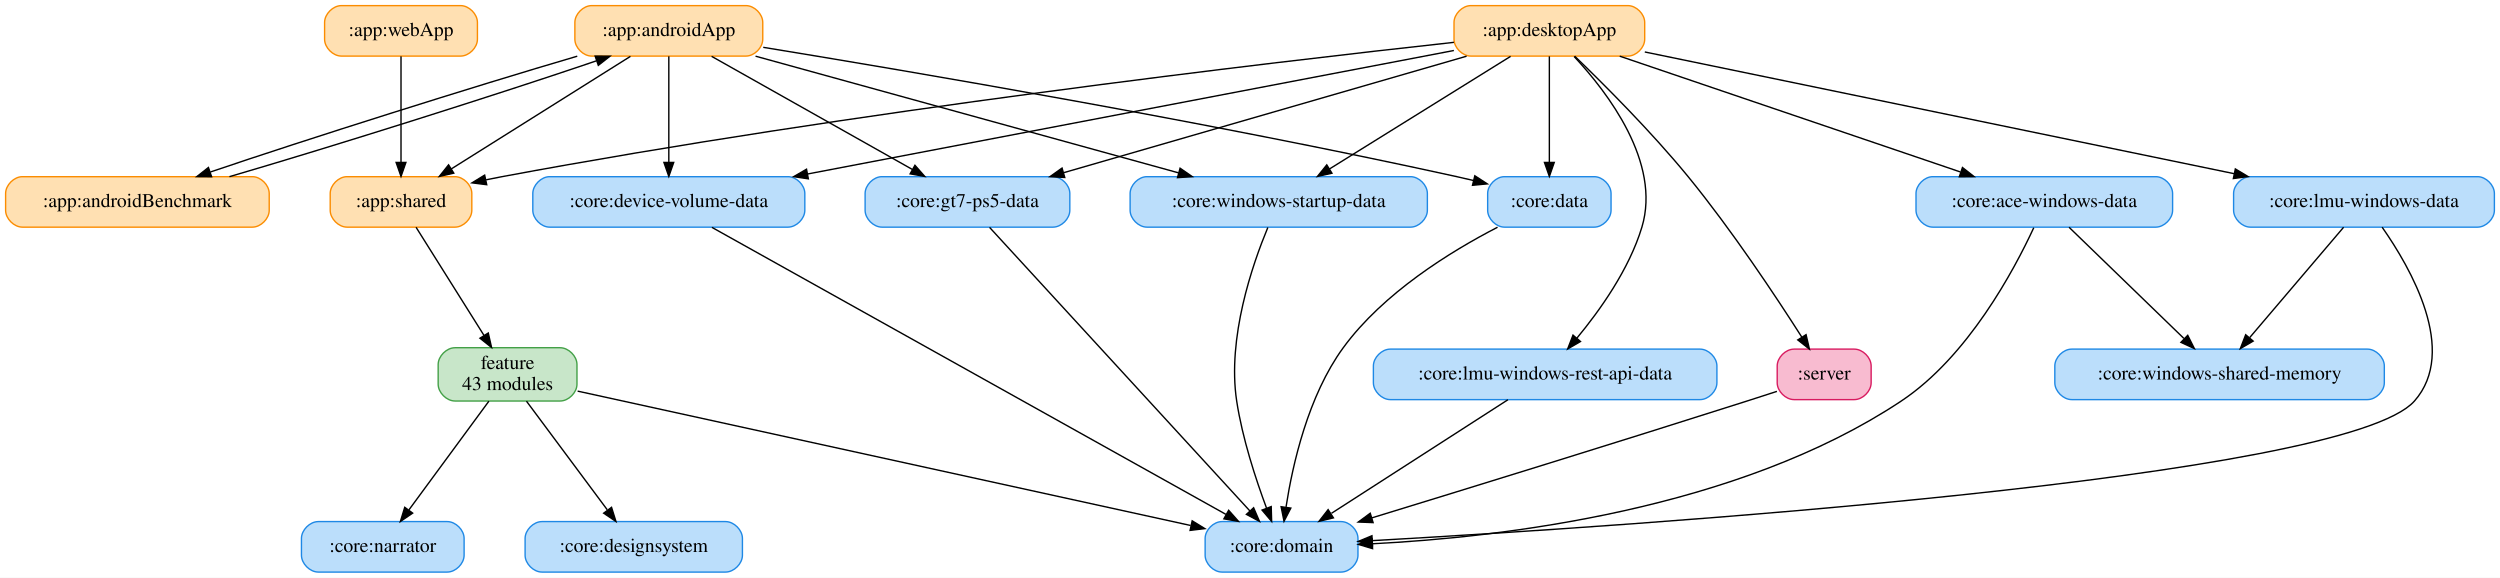
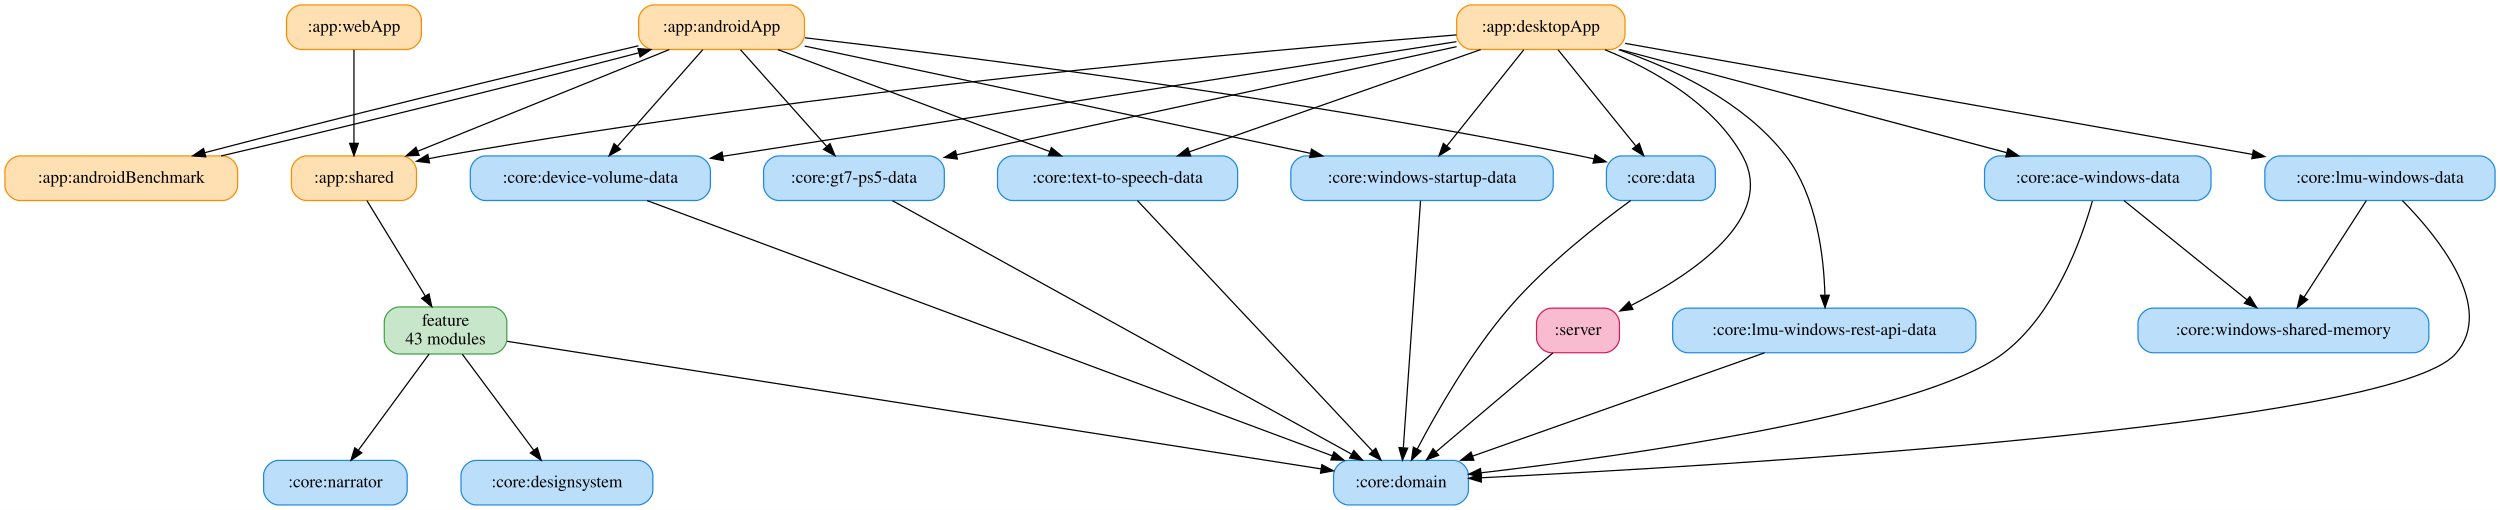
- <svg xmlns="http://www.w3.org/2000/svg" width="1783pt" height="412pt" viewBox="0.00 0.00 1783.00 412.00">
+ <svg xmlns="http://www.w3.org/2000/svg" width="2020pt" height="412pt" viewBox="0.00 0.00 2020.00 412.00">
  <g id="graph0" class="graph" transform="scale(1 1) rotate(0) translate(4 408)">
-     <polygon fill="white" stroke="transparent" points="-4,4 -4,-408 1779,-408 1779,4 -4,4" />
+     <polygon fill="white" stroke="transparent" points="-4,4 -4,-408 2016,-408 2016,4 -4,4" />
    <g id="node1" class="node">
-       <path fill="#ffe0b2" stroke="#fb8c00" d="M528,-404C528,-404 418,-404 418,-404 412,-404 406,-398 406,-392 406,-392 406,-380 406,-380 406,-374 412,-368 418,-368 418,-368 528,-368 528,-368 534,-368 540,-374 540,-380 540,-380 540,-392 540,-392 540,-398 534,-404 528,-404" />
-       <text text-anchor="middle" x="473" y="-382.3" font-family="Times,serif" font-size="14.00">:app:androidApp</text>
+       <path fill="#ffe0b2" stroke="#fb8c00" d="M634,-404C634,-404 524,-404 524,-404 518,-404 512,-398 512,-392 512,-392 512,-380 512,-380 512,-374 518,-368 524,-368 524,-368 634,-368 634,-368 640,-368 646,-374 646,-380 646,-380 646,-392 646,-392 646,-398 640,-404 634,-404" />
+       <text text-anchor="middle" x="579" y="-382.3" font-family="Times,serif" font-size="14.00">:app:androidApp</text>
    </g>
    <g id="node2" class="node">
      <path fill="#ffe0b2" stroke="#fb8c00" d="M176,-282C176,-282 12,-282 12,-282 6,-282 0,-276 0,-270 0,-270 0,-258 0,-258 0,-252 6,-246 12,-246 12,-246 176,-246 176,-246 182,-246 188,-252 188,-258 188,-258 188,-270 188,-270 188,-276 182,-282 176,-282" />
      <text text-anchor="middle" x="94" y="-260.3" font-family="Times,serif" font-size="14.00">:app:androidBenchmark</text>
    </g>
    <g id="edge1" class="edge">
-       <path fill="none" stroke="black" d="M407.7,-367.93C333.41,-346.16 214.38,-308.56 146.03,-285.33" />
-       <polygon fill="black" stroke="black" points="146.92,-281.93 136.33,-282.01 144.65,-288.55 146.92,-281.93" />
+       <path fill="none" stroke="black" d="M511.86,-371C419.27,-349.67 254.28,-308.97 161.52,-284.68" />
+       <polygon fill="black" stroke="black" points="162.24,-281.25 151.68,-282.09 160.46,-288.02 162.24,-281.25" />
    </g>
    <g id="node4" class="node">
      <path fill="#ffe0b2" stroke="#fb8c00" d="M320.5,-282C320.5,-282 243.5,-282 243.5,-282 237.5,-282 231.5,-276 231.5,-270 231.5,-270 231.5,-258 231.5,-258 231.5,-252 237.5,-246 243.5,-246 243.5,-246 320.5,-246 320.5,-246 326.5,-246 332.5,-252 332.5,-258 332.5,-258 332.5,-270 332.5,-270 332.5,-276 326.5,-282 320.5,-282" />
      <text text-anchor="middle" x="282" y="-260.3" font-family="Times,serif" font-size="14.00">:app:shared</text>
    </g>
    <g id="edge2" class="edge">
-       <path fill="none" stroke="black" d="M445.63,-367.81C412.02,-346.69 354.91,-310.81 317.82,-287.51" />
-       <polygon fill="black" stroke="black" points="319.64,-284.52 309.31,-282.16 315.92,-290.44 319.64,-284.52" />
+       <path fill="none" stroke="black" d="M536.76,-367.93C483.21,-346.3 390.94,-309.02 333.37,-285.76" />
+       <polygon fill="black" stroke="black" points="334.67,-282.51 324.09,-282.01 332.05,-289 334.67,-282.51" />
    </g>
    <g id="node7" class="node">
-       <path fill="#bbdefb" stroke="#1e88e5" d="M1133,-282C1133,-282 1069,-282 1069,-282 1063,-282 1057,-276 1057,-270 1057,-270 1057,-258 1057,-258 1057,-252 1063,-246 1069,-246 1069,-246 1133,-246 1133,-246 1139,-246 1145,-252 1145,-258 1145,-258 1145,-270 1145,-270 1145,-276 1139,-282 1133,-282" />
-       <text text-anchor="middle" x="1101" y="-260.3" font-family="Times,serif" font-size="14.00">:core:data</text>
+       <path fill="#bbdefb" stroke="#1e88e5" d="M1370,-282C1370,-282 1306,-282 1306,-282 1300,-282 1294,-276 1294,-270 1294,-270 1294,-258 1294,-258 1294,-252 1300,-246 1306,-246 1306,-246 1370,-246 1370,-246 1376,-246 1382,-252 1382,-258 1382,-258 1382,-270 1382,-270 1382,-276 1376,-282 1370,-282" />
+       <text text-anchor="middle" x="1338" y="-260.3" font-family="Times,serif" font-size="14.00">:core:data</text>
    </g>
    <g id="edge3" class="edge">
-       <path fill="none" stroke="black" d="M540.35,-374.24C646.13,-356.99 857.48,-321.08 1035,-282 1038.85,-281.15 1042.83,-280.24 1046.82,-279.28" />
-       <polygon fill="black" stroke="black" points="1047.84,-282.64 1056.73,-276.86 1046.18,-275.84 1047.84,-282.64" />
+       <path fill="none" stroke="black" d="M646.42,-377.46C770.93,-362.99 1045.06,-328.58 1273,-282 1276.58,-281.27 1280.26,-280.46 1283.96,-279.61" />
+       <polygon fill="black" stroke="black" points="1284.84,-283 1293.74,-277.26 1283.2,-276.19 1284.84,-283" />
    </g>
    <g id="node9" class="node">
      <path fill="#bbdefb" stroke="#1e88e5" d="M558,-282C558,-282 388,-282 388,-282 382,-282 376,-276 376,-270 376,-270 376,-258 376,-258 376,-252 382,-246 388,-246 388,-246 558,-246 558,-246 564,-246 570,-252 570,-258 570,-258 570,-270 570,-270 570,-276 564,-282 558,-282" />
      <text text-anchor="middle" x="473" y="-260.3" font-family="Times,serif" font-size="14.00">:core:device-volume-data</text>
    </g>
    <g id="edge4" class="edge">
-       <path fill="none" stroke="black" d="M473,-367.81C473,-348.11 473,-315.58 473,-292.39" />
-       <polygon fill="black" stroke="black" points="476.5,-292.16 473,-282.16 469.5,-292.16 476.5,-292.16" />
+       <path fill="none" stroke="black" d="M563.81,-367.81C545.79,-347.4 515.59,-313.21 495,-289.91" />
+       <polygon fill="black" stroke="black" points="497.4,-287.34 488.16,-282.16 492.16,-291.97 497.4,-287.34" />
    </g>
    <g id="node11" class="node">
      <path fill="#bbdefb" stroke="#1e88e5" d="M747,-282C747,-282 625,-282 625,-282 619,-282 613,-276 613,-270 613,-270 613,-258 613,-258 613,-252 619,-246 625,-246 625,-246 747,-246 747,-246 753,-246 759,-252 759,-258 759,-258 759,-270 759,-270 759,-276 753,-282 747,-282" />
      <text text-anchor="middle" x="686" y="-260.3" font-family="Times,serif" font-size="14.00">:core:gt7-ps5-data</text>
    </g>
    <g id="edge5" class="edge">
-       <path fill="none" stroke="black" d="M503.52,-367.81C541.16,-346.6 605.23,-310.5 646.57,-287.21" />
-       <polygon fill="black" stroke="black" points="648.54,-290.12 655.54,-282.16 645.11,-284.02 648.54,-290.12" />
-     </g>
-     <g id="node16" class="node">
-       <path fill="#bbdefb" stroke="#1e88e5" d="M1002,-282C1002,-282 814,-282 814,-282 808,-282 802,-276 802,-270 802,-270 802,-258 802,-258 802,-252 808,-246 814,-246 814,-246 1002,-246 1002,-246 1008,-246 1014,-252 1014,-258 1014,-258 1014,-270 1014,-270 1014,-276 1008,-282 1002,-282" />
-       <text text-anchor="middle" x="908" y="-260.3" font-family="Times,serif" font-size="14.00">:core:windows-startup-data</text>
+       <path fill="none" stroke="black" d="M594.33,-367.81C612.53,-347.4 643.01,-313.21 663.79,-289.91" />
+       <polygon fill="black" stroke="black" points="666.66,-291.95 670.7,-282.16 661.43,-287.3 666.66,-291.95" />
+     </g>
+     <g id="node15" class="node">
+       <path fill="#bbdefb" stroke="#1e88e5" d="M984,-282C984,-282 814,-282 814,-282 808,-282 802,-276 802,-270 802,-270 802,-258 802,-258 802,-252 808,-246 814,-246 814,-246 984,-246 984,-246 990,-246 996,-252 996,-258 996,-258 996,-270 996,-270 996,-276 990,-282 984,-282" />
+       <text text-anchor="middle" x="899" y="-260.3" font-family="Times,serif" font-size="14.00">:core:text-to-speech-data</text>
    </g>
    <g id="edge6" class="edge">
-       <path fill="none" stroke="black" d="M534.86,-367.93C614.51,-345.96 752.63,-307.86 836.63,-284.69" />
-       <polygon fill="black" stroke="black" points="837.64,-288.04 846.35,-282.01 835.78,-281.29 837.64,-288.04" />
+       <path fill="none" stroke="black" d="M624.51,-367.93C682.33,-346.25 782.03,-308.86 844.03,-285.61" />
+       <polygon fill="black" stroke="black" points="845.51,-288.8 853.65,-282.01 843.06,-282.24 845.51,-288.8" />
+     </g>
+     <g id="node17" class="node">
+       <path fill="#bbdefb" stroke="#1e88e5" d="M1239,-282C1239,-282 1051,-282 1051,-282 1045,-282 1039,-276 1039,-270 1039,-270 1039,-258 1039,-258 1039,-252 1045,-246 1051,-246 1051,-246 1239,-246 1239,-246 1245,-246 1251,-252 1251,-258 1251,-258 1251,-270 1251,-270 1251,-276 1245,-282 1239,-282" />
+       <text text-anchor="middle" x="1145" y="-260.3" font-family="Times,serif" font-size="14.00">:core:windows-startup-data</text>
    </g>
    <g id="edge7" class="edge">
-       <path fill="none" stroke="black" d="M159.64,-282.01C234.11,-303.75 353.17,-341.36 421.36,-364.61" />
-       <polygon fill="black" stroke="black" points="420.45,-368 431.05,-367.93 422.72,-361.38 420.45,-368" />
+       <path fill="none" stroke="black" d="M646.15,-370.76C747.77,-349.22 940.8,-308.29 1054.65,-284.16" />
+       <polygon fill="black" stroke="black" points="1055.68,-287.51 1064.74,-282.02 1054.23,-280.67 1055.68,-287.51" />
+     </g>
+     <g id="edge8" class="edge">
+       <path fill="none" stroke="black" d="M174.67,-282.01C269.3,-303.97 423.74,-342.13 512.06,-365.32" />
+       <polygon fill="black" stroke="black" points="511.41,-368.77 521.97,-367.93 513.19,-362 511.41,-368.77" />
    </g>
    <g id="node3" class="node">
-       <path fill="#ffe0b2" stroke="#fb8c00" d="M1157,-404C1157,-404 1045,-404 1045,-404 1039,-404 1033,-398 1033,-392 1033,-392 1033,-380 1033,-380 1033,-374 1039,-368 1045,-368 1045,-368 1157,-368 1157,-368 1163,-368 1169,-374 1169,-380 1169,-380 1169,-392 1169,-392 1169,-398 1163,-404 1157,-404" />
-       <text text-anchor="middle" x="1101" y="-382.3" font-family="Times,serif" font-size="14.00">:app:desktopApp</text>
-     </g>
-     <g id="edge8" class="edge">
-       <path fill="none" stroke="black" d="M1032.93,-377.8C901.21,-363.4 602.54,-328.37 354,-282 350.31,-281.31 346.53,-280.56 342.72,-279.77" />
-       <polygon fill="black" stroke="black" points="343.13,-276.27 332.62,-277.59 341.65,-283.12 343.13,-276.27" />
+       <path fill="#ffe0b2" stroke="#fb8c00" d="M1297,-404C1297,-404 1185,-404 1185,-404 1179,-404 1173,-398 1173,-392 1173,-392 1173,-380 1173,-380 1173,-374 1179,-368 1185,-368 1185,-368 1297,-368 1297,-368 1303,-368 1309,-374 1309,-380 1309,-380 1309,-392 1309,-392 1309,-398 1303,-404 1297,-404" />
+       <text text-anchor="middle" x="1241" y="-382.3" font-family="Times,serif" font-size="14.00">:app:desktopApp</text>
+     </g>
+     <g id="edge9" class="edge">
+       <path fill="none" stroke="black" d="M1172.73,-379.8C1023.45,-367.82 657.1,-335.19 354,-282 350.3,-281.35 346.51,-280.63 342.7,-279.86" />
+       <polygon fill="black" stroke="black" points="343.1,-276.37 332.59,-277.72 341.65,-283.22 343.1,-276.37" />
    </g>
    <g id="node6" class="node">
-       <path fill="#bbdefb" stroke="#1e88e5" d="M1533.5,-282C1533.5,-282 1374.5,-282 1374.5,-282 1368.5,-282 1362.5,-276 1362.5,-270 1362.5,-270 1362.5,-258 1362.5,-258 1362.5,-252 1368.5,-246 1374.5,-246 1374.5,-246 1533.5,-246 1533.5,-246 1539.5,-246 1545.5,-252 1545.5,-258 1545.5,-258 1545.5,-270 1545.5,-270 1545.5,-276 1539.5,-282 1533.5,-282" />
-       <text text-anchor="middle" x="1454" y="-260.3" font-family="Times,serif" font-size="14.00">:core:ace-windows-data</text>
-     </g>
-     <g id="edge9" class="edge">
-       <path fill="none" stroke="black" d="M1151.2,-367.93C1215.24,-346.16 1325.87,-308.56 1394.21,-285.33" />
-       <polygon fill="black" stroke="black" points="1395.63,-288.54 1403.97,-282.01 1393.38,-281.91 1395.63,-288.54" />
+       <path fill="#bbdefb" stroke="#1e88e5" d="M1770.5,-282C1770.5,-282 1611.5,-282 1611.5,-282 1605.5,-282 1599.5,-276 1599.5,-270 1599.5,-270 1599.5,-258 1599.5,-258 1599.5,-252 1605.5,-246 1611.5,-246 1611.5,-246 1770.5,-246 1770.5,-246 1776.5,-246 1782.5,-252 1782.5,-258 1782.5,-258 1782.5,-270 1782.5,-270 1782.5,-276 1776.5,-282 1770.5,-282" />
+       <text text-anchor="middle" x="1691" y="-260.3" font-family="Times,serif" font-size="14.00">:core:ace-windows-data</text>
    </g>
    <g id="edge10" class="edge">
-       <path fill="none" stroke="black" d="M1101,-367.81C1101,-348.11 1101,-315.58 1101,-292.39" />
-       <polygon fill="black" stroke="black" points="1104.5,-292.16 1101,-282.16 1097.5,-292.16 1104.5,-292.16" />
+       <path fill="none" stroke="black" d="M1305,-367.93C1387.47,-345.94 1530.56,-307.78 1617.44,-284.62" />
+       <polygon fill="black" stroke="black" points="1618.46,-287.97 1627.22,-282.01 1616.66,-281.2 1618.46,-287.97" />
    </g>
    <g id="edge11" class="edge">
-       <path fill="none" stroke="black" d="M1032.9,-371.99C921.64,-350.73 700.46,-308.46 571.9,-283.9" />
-       <polygon fill="black" stroke="black" points="572.52,-280.45 562.04,-282.01 571.21,-287.33 572.52,-280.45" />
+       <path fill="none" stroke="black" d="M1254.9,-367.81C1271.32,-347.49 1298.79,-313.51 1317.62,-290.21" />
+       <polygon fill="black" stroke="black" points="1320.56,-292.14 1324.13,-282.16 1315.12,-287.74 1320.56,-292.14" />
    </g>
    <g id="edge12" class="edge">
-       <path fill="none" stroke="black" d="M1041.98,-367.93C966.23,-346.03 835.03,-308.09 754.82,-284.9" />
-       <polygon fill="black" stroke="black" points="755.39,-281.42 744.82,-282.01 753.45,-288.15 755.39,-281.42" />
+       <path fill="none" stroke="black" d="M1172.85,-374.35C1038.9,-353.42 740.46,-306.79 579.99,-281.72" />
+       <polygon fill="black" stroke="black" points="580.51,-278.26 570.09,-280.17 579.43,-285.17 580.51,-278.26" />
+     </g>
+     <g id="edge13" class="edge">
+       <path fill="none" stroke="black" d="M1172.95,-370.29C1071.05,-348.26 879.1,-306.75 769.08,-282.96" />
+       <polygon fill="black" stroke="black" points="769.53,-279.48 759.02,-280.79 768.05,-286.32 769.53,-279.48" />
    </g>
    <g id="node12" class="node">
-       <path fill="#bbdefb" stroke="#1e88e5" d="M1763,-282C1763,-282 1601,-282 1601,-282 1595,-282 1589,-276 1589,-270 1589,-270 1589,-258 1589,-258 1589,-252 1595,-246 1601,-246 1601,-246 1763,-246 1763,-246 1769,-246 1775,-252 1775,-258 1775,-258 1775,-270 1775,-270 1775,-276 1769,-282 1763,-282" />
-       <text text-anchor="middle" x="1682" y="-260.3" font-family="Times,serif" font-size="14.00">:core:lmu-windows-data</text>
-     </g>
-     <g id="edge13" class="edge">
-       <path fill="none" stroke="black" d="M1169.07,-370.94C1273.16,-349.44 1472.12,-308.35 1589.3,-284.15" />
-       <polygon fill="black" stroke="black" points="1590.25,-287.52 1599.33,-282.07 1588.83,-280.67 1590.25,-287.52" />
+       <path fill="#bbdefb" stroke="#1e88e5" d="M2000,-282C2000,-282 1838,-282 1838,-282 1832,-282 1826,-276 1826,-270 1826,-270 1826,-258 1826,-258 1826,-252 1832,-246 1838,-246 1838,-246 2000,-246 2000,-246 2006,-246 2012,-252 2012,-258 2012,-258 2012,-270 2012,-270 2012,-276 2006,-282 2000,-282" />
+       <text text-anchor="middle" x="1919" y="-260.3" font-family="Times,serif" font-size="14.00">:core:lmu-windows-data</text>
+     </g>
+     <g id="edge14" class="edge">
+       <path fill="none" stroke="black" d="M1309.11,-372.94C1428.4,-351.83 1675.74,-308.06 1816.02,-283.23" />
+       <polygon fill="black" stroke="black" points="1816.7,-286.66 1825.94,-281.47 1815.48,-279.77 1816.7,-286.66" />
    </g>
    <g id="node13" class="node">
-       <path fill="#bbdefb" stroke="#1e88e5" d="M1208.5,-159C1208.5,-159 987.5,-159 987.5,-159 981.5,-159 975.5,-153 975.5,-147 975.5,-147 975.5,-135 975.5,-135 975.5,-129 981.5,-123 987.5,-123 987.5,-123 1208.5,-123 1208.5,-123 1214.5,-123 1220.5,-129 1220.5,-135 1220.5,-135 1220.5,-147 1220.5,-147 1220.5,-153 1214.5,-159 1208.5,-159" />
-       <text text-anchor="middle" x="1098" y="-137.3" font-family="Times,serif" font-size="14.00">:core:lmu-windows-rest-api-data</text>
-     </g>
-     <g id="edge14" class="edge">
-       <path fill="none" stroke="black" d="M1118.67,-367.69C1142.61,-342.05 1180.88,-292.04 1167,-246 1157.93,-215.92 1136.99,-186.54 1120.54,-166.73" />
-       <polygon fill="black" stroke="black" points="1123.2,-164.44 1114.04,-159.11 1117.87,-168.99 1123.2,-164.44" />
+       <path fill="#bbdefb" stroke="#1e88e5" d="M1580.5,-159C1580.5,-159 1359.5,-159 1359.5,-159 1353.5,-159 1347.5,-153 1347.5,-147 1347.5,-147 1347.5,-135 1347.5,-135 1347.5,-129 1353.5,-123 1359.5,-123 1359.5,-123 1580.5,-123 1580.5,-123 1586.5,-123 1592.5,-129 1592.5,-135 1592.5,-135 1592.5,-147 1592.5,-147 1592.5,-153 1586.5,-159 1580.5,-159" />
+       <text text-anchor="middle" x="1470" y="-137.3" font-family="Times,serif" font-size="14.00">:core:lmu-windows-rest-api-data</text>
    </g>
    <g id="edge15" class="edge">
-       <path fill="none" stroke="black" d="M1073.35,-367.81C1039.38,-346.69 981.67,-310.81 944.2,-287.51" />
-       <polygon fill="black" stroke="black" points="945.94,-284.47 935.6,-282.16 942.25,-290.41 945.94,-284.47" />
-     </g>
-     <g id="node17" class="node">
-       <path fill="#f8bbd0" stroke="#d81b60" d="M1318.5,-159C1318.5,-159 1275.5,-159 1275.5,-159 1269.5,-159 1263.5,-153 1263.5,-147 1263.5,-147 1263.5,-135 1263.5,-135 1263.5,-129 1269.5,-123 1275.5,-123 1275.5,-123 1318.5,-123 1318.5,-123 1324.5,-123 1330.5,-129 1330.5,-135 1330.5,-135 1330.5,-147 1330.5,-147 1330.5,-153 1324.5,-159 1318.5,-159" />
-       <text text-anchor="middle" x="1297" y="-137.3" font-family="Times,serif" font-size="14.00">:server</text>
+       <path fill="none" stroke="black" d="M1303.9,-367.88C1348.25,-352.57 1405.5,-325.65 1439,-282 1464.11,-249.28 1469.7,-200.29 1470.52,-169.78" />
+       <polygon fill="black" stroke="black" points="1474.03,-169.48 1470.64,-159.44 1467.03,-169.4 1474.03,-169.48" />
    </g>
    <g id="edge16" class="edge">
-       <path fill="none" stroke="black" d="M1119.07,-367.93C1139.63,-348.12 1173.77,-314.06 1200,-282 1231.09,-244 1262.65,-196.41 1281,-167.64" />
-       <polygon fill="black" stroke="black" points="1284.08,-169.32 1286.47,-159 1278.17,-165.57 1284.08,-169.32" />
+       <path fill="none" stroke="black" d="M1192.36,-367.93C1130.32,-346.16 1023.13,-308.56 956.93,-285.33" />
+       <polygon fill="black" stroke="black" points="958.06,-282.02 947.47,-282.01 955.75,-288.62 958.06,-282.02" />
+     </g>
+     <g id="edge17" class="edge">
+       <path fill="none" stroke="black" d="M1227.25,-367.81C1210.99,-347.49 1183.81,-313.51 1165.17,-290.21" />
+       <polygon fill="black" stroke="black" points="1167.71,-287.78 1158.73,-282.16 1162.24,-292.16 1167.71,-287.78" />
    </g>
    <g id="node18" class="node">
-       <path fill="#c8e6c9" stroke="#43a047" d="M395.5,-160C395.5,-160 320.5,-160 320.5,-160 314.5,-160 308.5,-154 308.5,-148 308.5,-148 308.5,-134 308.5,-134 308.5,-128 314.5,-122 320.5,-122 320.5,-122 395.5,-122 395.5,-122 401.5,-122 407.5,-128 407.5,-134 407.5,-134 407.5,-148 407.5,-148 407.5,-154 401.5,-160 395.5,-160" />
-       <text text-anchor="middle" x="358" y="-144.8" font-family="Times,serif" font-size="14.00">feature</text>
-       <text text-anchor="middle" x="358" y="-129.8" font-family="Times,serif" font-size="14.00">43 modules</text>
-     </g>
-     <g id="edge17" class="edge">
-       <path fill="none" stroke="black" d="M292.73,-245.92C305.35,-225.82 326.47,-192.2 341.26,-168.66" />
-       <polygon fill="black" stroke="black" points="344.23,-170.51 346.58,-160.18 338.3,-166.78 344.23,-170.51" />
+       <path fill="#f8bbd0" stroke="#d81b60" d="M1292.5,-159C1292.5,-159 1249.5,-159 1249.5,-159 1243.5,-159 1237.5,-153 1237.5,-147 1237.5,-147 1237.5,-135 1237.5,-135 1237.5,-129 1243.5,-123 1249.5,-123 1249.5,-123 1292.5,-123 1292.5,-123 1298.5,-123 1304.5,-129 1304.5,-135 1304.5,-135 1304.5,-147 1304.5,-147 1304.5,-153 1298.5,-159 1292.5,-159" />
+       <text text-anchor="middle" x="1271" y="-137.3" font-family="Times,serif" font-size="14.00">:server</text>
+     </g>
+     <g id="edge18" class="edge">
+       <path fill="none" stroke="black" d="M1292.75,-367.84C1331.05,-352.1 1380.49,-324.66 1404,-282 1431.74,-231.66 1362.67,-185.95 1314.02,-161.25" />
+       <polygon fill="black" stroke="black" points="1315.41,-158.04 1304.9,-156.74 1312.31,-164.31 1315.41,-158.04" />
+     </g>
+     <g id="node19" class="node">
+       <path fill="#c8e6c9" stroke="#43a047" d="M393.5,-160C393.5,-160 318.5,-160 318.5,-160 312.5,-160 306.5,-154 306.5,-148 306.5,-148 306.5,-134 306.5,-134 306.5,-128 312.5,-122 318.5,-122 318.5,-122 393.5,-122 393.5,-122 399.5,-122 405.5,-128 405.5,-134 405.5,-134 405.5,-148 405.5,-148 405.5,-154 399.5,-160 393.5,-160" />
+       <text text-anchor="middle" x="356" y="-144.8" font-family="Times,serif" font-size="14.00">feature</text>
+       <text text-anchor="middle" x="356" y="-129.8" font-family="Times,serif" font-size="14.00">43 modules</text>
+     </g>
+     <g id="edge19" class="edge">
+       <path fill="none" stroke="black" d="M292.45,-245.92C304.69,-225.91 325.12,-192.5 339.51,-168.97" />
+       <polygon fill="black" stroke="black" points="342.65,-170.54 344.88,-160.18 336.68,-166.88 342.65,-170.54" />
    </g>
    <g id="node5" class="node">
      <path fill="#ffe0b2" stroke="#fb8c00" d="M324.5,-404C324.5,-404 239.5,-404 239.5,-404 233.5,-404 227.5,-398 227.5,-392 227.5,-392 227.5,-380 227.5,-380 227.5,-374 233.5,-368 239.5,-368 239.5,-368 324.5,-368 324.5,-368 330.5,-368 336.5,-374 336.5,-380 336.5,-380 336.5,-392 336.5,-392 336.5,-398 330.5,-404 324.5,-404" />
      <text text-anchor="middle" x="282" y="-382.3" font-family="Times,serif" font-size="14.00">:app:webApp</text>
    </g>
-     <g id="edge18" class="edge">
+     <g id="edge20" class="edge">
      <path fill="none" stroke="black" d="M282,-367.81C282,-348.11 282,-315.58 282,-292.39" />
      <polygon fill="black" stroke="black" points="285.5,-292.16 282,-282.16 278.5,-292.16 285.5,-292.16" />
    </g>
    <g id="node10" class="node">
-       <path fill="#bbdefb" stroke="#1e88e5" d="M952.5,-36C952.5,-36 867.5,-36 867.5,-36 861.5,-36 855.5,-30 855.5,-24 855.5,-24 855.5,-12 855.5,-12 855.5,-6 861.5,0 867.5,0 867.5,0 952.5,0 952.5,0 958.5,0 964.5,-6 964.5,-12 964.5,-12 964.5,-24 964.5,-24 964.5,-30 958.5,-36 952.5,-36" />
-       <text text-anchor="middle" x="910" y="-14.3" font-family="Times,serif" font-size="14.00">:core:domain</text>
-     </g>
-     <g id="edge19" class="edge">
-       <path fill="none" stroke="black" d="M1446.47,-245.58C1432.49,-215.4 1399.55,-153.61 1352,-122 1234.96,-44.19 1066.43,-24.8 974.99,-20.2" />
-       <polygon fill="black" stroke="black" points="974.92,-16.7 964.77,-19.74 974.6,-23.69 974.92,-16.7" />
-     </g>
-     <g id="node15" class="node">
-       <path fill="#bbdefb" stroke="#1e88e5" d="M1684.5,-159C1684.5,-159 1473.5,-159 1473.5,-159 1467.5,-159 1461.5,-153 1461.5,-147 1461.5,-147 1461.5,-135 1461.5,-135 1461.5,-129 1467.5,-123 1473.5,-123 1473.5,-123 1684.5,-123 1684.5,-123 1690.5,-123 1696.5,-129 1696.5,-135 1696.5,-135 1696.5,-147 1696.5,-147 1696.5,-153 1690.5,-159 1684.5,-159" />
-       <text text-anchor="middle" x="1579" y="-137.3" font-family="Times,serif" font-size="14.00">:core:windows-shared-memory</text>
-     </g>
-     <g id="edge20" class="edge">
-       <path fill="none" stroke="black" d="M1471.64,-245.92C1493.02,-225.23 1529.19,-190.22 1553.57,-166.61" />
-       <polygon fill="black" stroke="black" points="1556.29,-168.85 1561.04,-159.38 1551.42,-163.83 1556.29,-168.85" />
+       <path fill="#bbdefb" stroke="#1e88e5" d="M1170.5,-36C1170.5,-36 1085.5,-36 1085.5,-36 1079.5,-36 1073.5,-30 1073.5,-24 1073.5,-24 1073.5,-12 1073.5,-12 1073.5,-6 1079.5,0 1085.5,0 1085.5,0 1170.5,0 1170.5,0 1176.5,0 1182.5,-6 1182.5,-12 1182.5,-12 1182.5,-24 1182.5,-24 1182.5,-30 1176.5,-36 1170.5,-36" />
+       <text text-anchor="middle" x="1128" y="-14.3" font-family="Times,serif" font-size="14.00">:core:domain</text>
    </g>
    <g id="edge21" class="edge">
-       <path fill="none" stroke="black" d="M1064.04,-245.93C1030.68,-228.72 982.59,-199.12 954,-160 928.94,-125.7 917.89,-76.75 913.21,-46.47" />
-       <polygon fill="black" stroke="black" points="916.62,-45.63 911.76,-36.22 909.69,-46.62 916.62,-45.63" />
+       <path fill="none" stroke="black" d="M1686.63,-245.55C1678.1,-215.33 1656.29,-153.48 1614,-122 1547.85,-72.76 1309.34,-39.61 1192.89,-25.99" />
+       <polygon fill="black" stroke="black" points="1193.02,-22.48 1182.68,-24.81 1192.22,-29.43 1193.02,-22.48" />
+     </g>
+     <g id="node16" class="node">
+       <path fill="#bbdefb" stroke="#1e88e5" d="M1946.5,-159C1946.5,-159 1735.5,-159 1735.5,-159 1729.5,-159 1723.5,-153 1723.5,-147 1723.5,-147 1723.5,-135 1723.5,-135 1723.5,-129 1729.5,-123 1735.5,-123 1735.5,-123 1946.5,-123 1946.5,-123 1952.5,-123 1958.5,-129 1958.5,-135 1958.5,-135 1958.5,-147 1958.5,-147 1958.5,-153 1952.5,-159 1946.5,-159" />
+       <text text-anchor="middle" x="1841" y="-137.3" font-family="Times,serif" font-size="14.00">:core:windows-shared-memory</text>
+     </g>
+     <g id="edge22" class="edge">
+       <path fill="none" stroke="black" d="M1712.17,-245.92C1738.16,-224.96 1782.36,-189.3 1811.62,-165.7" />
+       <polygon fill="black" stroke="black" points="1813.86,-168.39 1819.45,-159.38 1809.47,-162.94 1813.86,-168.39" />
+     </g>
+     <g id="edge23" class="edge">
+       <path fill="none" stroke="black" d="M1313.59,-245.97C1287.46,-226.97 1245.76,-194.36 1216,-160 1184.46,-123.59 1156.64,-74.71 1141.09,-45.1" />
+       <polygon fill="black" stroke="black" points="1144.19,-43.48 1136.49,-36.21 1137.98,-46.7 1144.19,-43.48" />
    </g>
    <g id="node8" class="node">
-       <path fill="#bbdefb" stroke="#1e88e5" d="M513.5,-36C513.5,-36 382.5,-36 382.5,-36 376.5,-36 370.5,-30 370.5,-24 370.5,-24 370.5,-12 370.5,-12 370.5,-6 376.5,0 382.5,0 382.5,0 513.5,0 513.5,0 519.5,0 525.5,-6 525.5,-12 525.5,-12 525.5,-24 525.5,-24 525.5,-30 519.5,-36 513.5,-36" />
-       <text text-anchor="middle" x="448" y="-14.3" font-family="Times,serif" font-size="14.00">:core:designsystem</text>
-     </g>
-     <g id="edge22" class="edge">
-       <path fill="none" stroke="black" d="M503.73,-245.84C581.15,-202.62 784.15,-89.27 870.36,-41.13" />
-       <polygon fill="black" stroke="black" points="872.28,-44.07 879.3,-36.14 868.87,-37.96 872.28,-44.07" />
-     </g>
-     <g id="edge23" class="edge">
-       <path fill="none" stroke="black" d="M701.75,-245.84C740.79,-203.32 842.14,-92.92 887.49,-43.52" />
-       <polygon fill="black" stroke="black" points="890.08,-45.87 894.27,-36.14 884.93,-41.14 890.08,-45.87" />
+       <path fill="#bbdefb" stroke="#1e88e5" d="M511.5,-36C511.5,-36 380.5,-36 380.5,-36 374.5,-36 368.5,-30 368.5,-24 368.5,-24 368.5,-12 368.5,-12 368.5,-6 374.5,0 380.5,0 380.5,0 511.5,0 511.5,0 517.5,0 523.5,-6 523.5,-12 523.5,-12 523.5,-24 523.5,-24 523.5,-30 517.5,-36 511.5,-36" />
+       <text text-anchor="middle" x="446" y="-14.3" font-family="Times,serif" font-size="14.00">:core:designsystem</text>
    </g>
    <g id="edge24" class="edge">
-       <path fill="none" stroke="black" d="M1694.92,-245.98C1715.26,-216.98 1749.39,-157.65 1718,-122 1668.98,-66.34 1157.71,-32.74 974.7,-22.42" />
-       <polygon fill="black" stroke="black" points="974.86,-18.92 964.68,-21.86 974.47,-25.91 974.86,-18.92" />
+       <path fill="none" stroke="black" d="M518.8,-245.94C635.79,-202.36 945.35,-87.04 1072.39,-39.72" />
+       <polygon fill="black" stroke="black" points="1073.79,-42.93 1081.94,-36.16 1071.35,-36.37 1073.79,-42.93" />
    </g>
    <g id="edge25" class="edge">
-       <path fill="none" stroke="black" d="M1667.46,-245.92C1650,-225.41 1620.56,-190.82 1600.48,-167.23" />
-       <polygon fill="black" stroke="black" points="1602.95,-164.73 1593.8,-159.38 1597.62,-169.27 1602.95,-164.73" />
+       <path fill="none" stroke="black" d="M717.08,-245.84C795.46,-202.57 1001.12,-89.04 1088.17,-40.99" />
+       <polygon fill="black" stroke="black" points="1089.89,-44.04 1096.95,-36.14 1086.51,-37.91 1089.89,-44.04" />
    </g>
    <g id="edge26" class="edge">
-       <path fill="none" stroke="black" d="M1071.46,-122.92C1038.53,-101.72 982.23,-65.49 945.58,-41.9" />
-       <polygon fill="black" stroke="black" points="947.01,-38.66 936.71,-36.19 943.22,-44.54 947.01,-38.66" />
+       <path fill="none" stroke="black" d="M1937.12,-245.93C1965.29,-217.36 2013.08,-159.32 1980,-122 1927.87,-63.19 1382.91,-31.35 1192.91,-21.98" />
+       <polygon fill="black" stroke="black" points="1192.95,-18.48 1182.79,-21.48 1192.6,-25.47 1192.95,-18.48" />
+     </g>
+     <g id="edge27" class="edge">
+       <path fill="none" stroke="black" d="M1907.99,-245.92C1894.88,-225.59 1872.86,-191.42 1857.66,-167.85" />
+       <polygon fill="black" stroke="black" points="1860.57,-165.89 1852.21,-159.38 1854.68,-169.69 1860.57,-165.89" />
+     </g>
+     <g id="edge28" class="edge">
+       <path fill="none" stroke="black" d="M1421.73,-122.92C1359.69,-100.97 1252.1,-62.91 1185.78,-39.44" />
+       <polygon fill="black" stroke="black" points="1186.9,-36.13 1176.31,-36.09 1184.57,-42.73 1186.9,-36.13" />
    </g>
    <g id="node14" class="node">
-       <path fill="#bbdefb" stroke="#1e88e5" d="M315,-36C315,-36 223,-36 223,-36 217,-36 211,-30 211,-24 211,-24 211,-12 211,-12 211,-6 217,0 223,0 223,0 315,0 315,0 321,0 327,-6 327,-12 327,-12 327,-24 327,-24 327,-30 321,-36 315,-36" />
-       <text text-anchor="middle" x="269" y="-14.3" font-family="Times,serif" font-size="14.00">:core:narrator</text>
-     </g>
-     <g id="edge27" class="edge">
-       <path fill="none" stroke="black" d="M900.22,-245.76C889.21,-219.3 871.17,-167.03 878,-122 882.04,-95.39 891.63,-66.2 899.26,-45.71" />
-       <polygon fill="black" stroke="black" points="902.63,-46.71 902.93,-36.12 896.09,-44.21 902.63,-46.71" />
-     </g>
-     <g id="edge28" class="edge">
-       <path fill="none" stroke="black" d="M1263.29,-128.88C1256.26,-126.58 1248.89,-124.2 1242,-122 1149.11,-92.39 1041.24,-59.13 974.29,-38.62" />
-       <polygon fill="black" stroke="black" points="975.3,-35.27 964.72,-35.69 973.25,-41.97 975.3,-35.27" />
+       <path fill="#bbdefb" stroke="#1e88e5" d="M313,-36C313,-36 221,-36 221,-36 215,-36 209,-30 209,-24 209,-24 209,-12 209,-12 209,-6 215,0 221,0 221,0 313,0 313,0 319,0 325,-6 325,-12 325,-12 325,-24 325,-24 325,-30 319,-36 313,-36" />
+       <text text-anchor="middle" x="267" y="-14.3" font-family="Times,serif" font-size="14.00">:core:narrator</text>
    </g>
    <g id="edge29" class="edge">
-       <path fill="none" stroke="black" d="M371.47,-121.89C386.78,-101.31 411.86,-67.58 429.12,-44.39" />
-       <polygon fill="black" stroke="black" points="432.15,-46.18 435.31,-36.06 426.53,-42 432.15,-46.18" />
+       <path fill="none" stroke="black" d="M915.1,-245.84C955.01,-203.32 1058.62,-92.92 1104.98,-43.52" />
+       <polygon fill="black" stroke="black" points="1107.62,-45.83 1111.91,-36.14 1102.52,-41.04 1107.62,-45.83" />
    </g>
    <g id="edge30" class="edge">
-       <path fill="none" stroke="black" d="M407.96,-129.05C508.2,-107.08 733.76,-57.63 845.19,-33.21" />
-       <polygon fill="black" stroke="black" points="846.27,-36.55 855.29,-30.99 844.77,-29.72 846.27,-36.55" />
+       <path fill="none" stroke="black" d="M1143.8,-245.84C1140.9,-204.1 1133.43,-96.99 1129.9,-46.33" />
+       <polygon fill="black" stroke="black" points="1133.38,-45.87 1129.19,-36.14 1126.4,-46.36 1133.38,-45.87" />
    </g>
    <g id="edge31" class="edge">
-       <path fill="none" stroke="black" d="M344.68,-121.89C329.54,-101.31 304.73,-67.58 287.67,-44.39" />
-       <polygon fill="black" stroke="black" points="290.3,-42.05 281.55,-36.06 284.66,-46.19 290.3,-42.05" />
+       <path fill="none" stroke="black" d="M1250.81,-122.92C1226.15,-102.05 1184.27,-66.61 1156.37,-43" />
+       <polygon fill="black" stroke="black" points="1158.44,-40.17 1148.55,-36.38 1153.92,-45.52 1158.44,-40.17" />
+     </g>
+     <g id="edge32" class="edge">
+       <path fill="none" stroke="black" d="M369.47,-121.89C384.78,-101.31 409.86,-67.58 427.12,-44.39" />
+       <polygon fill="black" stroke="black" points="430.15,-46.18 433.31,-36.06 424.53,-42 430.15,-46.18" />
+     </g>
+     <g id="edge33" class="edge">
+       <path fill="none" stroke="black" d="M405.76,-132.2C540.55,-111.07 912.67,-52.75 1063.37,-29.13" />
+       <polygon fill="black" stroke="black" points="1064.06,-32.56 1073.4,-27.56 1062.98,-25.65 1064.06,-32.56" />
+     </g>
+     <g id="edge34" class="edge">
+       <path fill="none" stroke="black" d="M342.68,-121.89C327.54,-101.31 302.73,-67.58 285.67,-44.39" />
+       <polygon fill="black" stroke="black" points="288.3,-42.05 279.55,-36.06 282.66,-46.19 288.3,-42.05" />
    </g>
  </g>
</svg>
